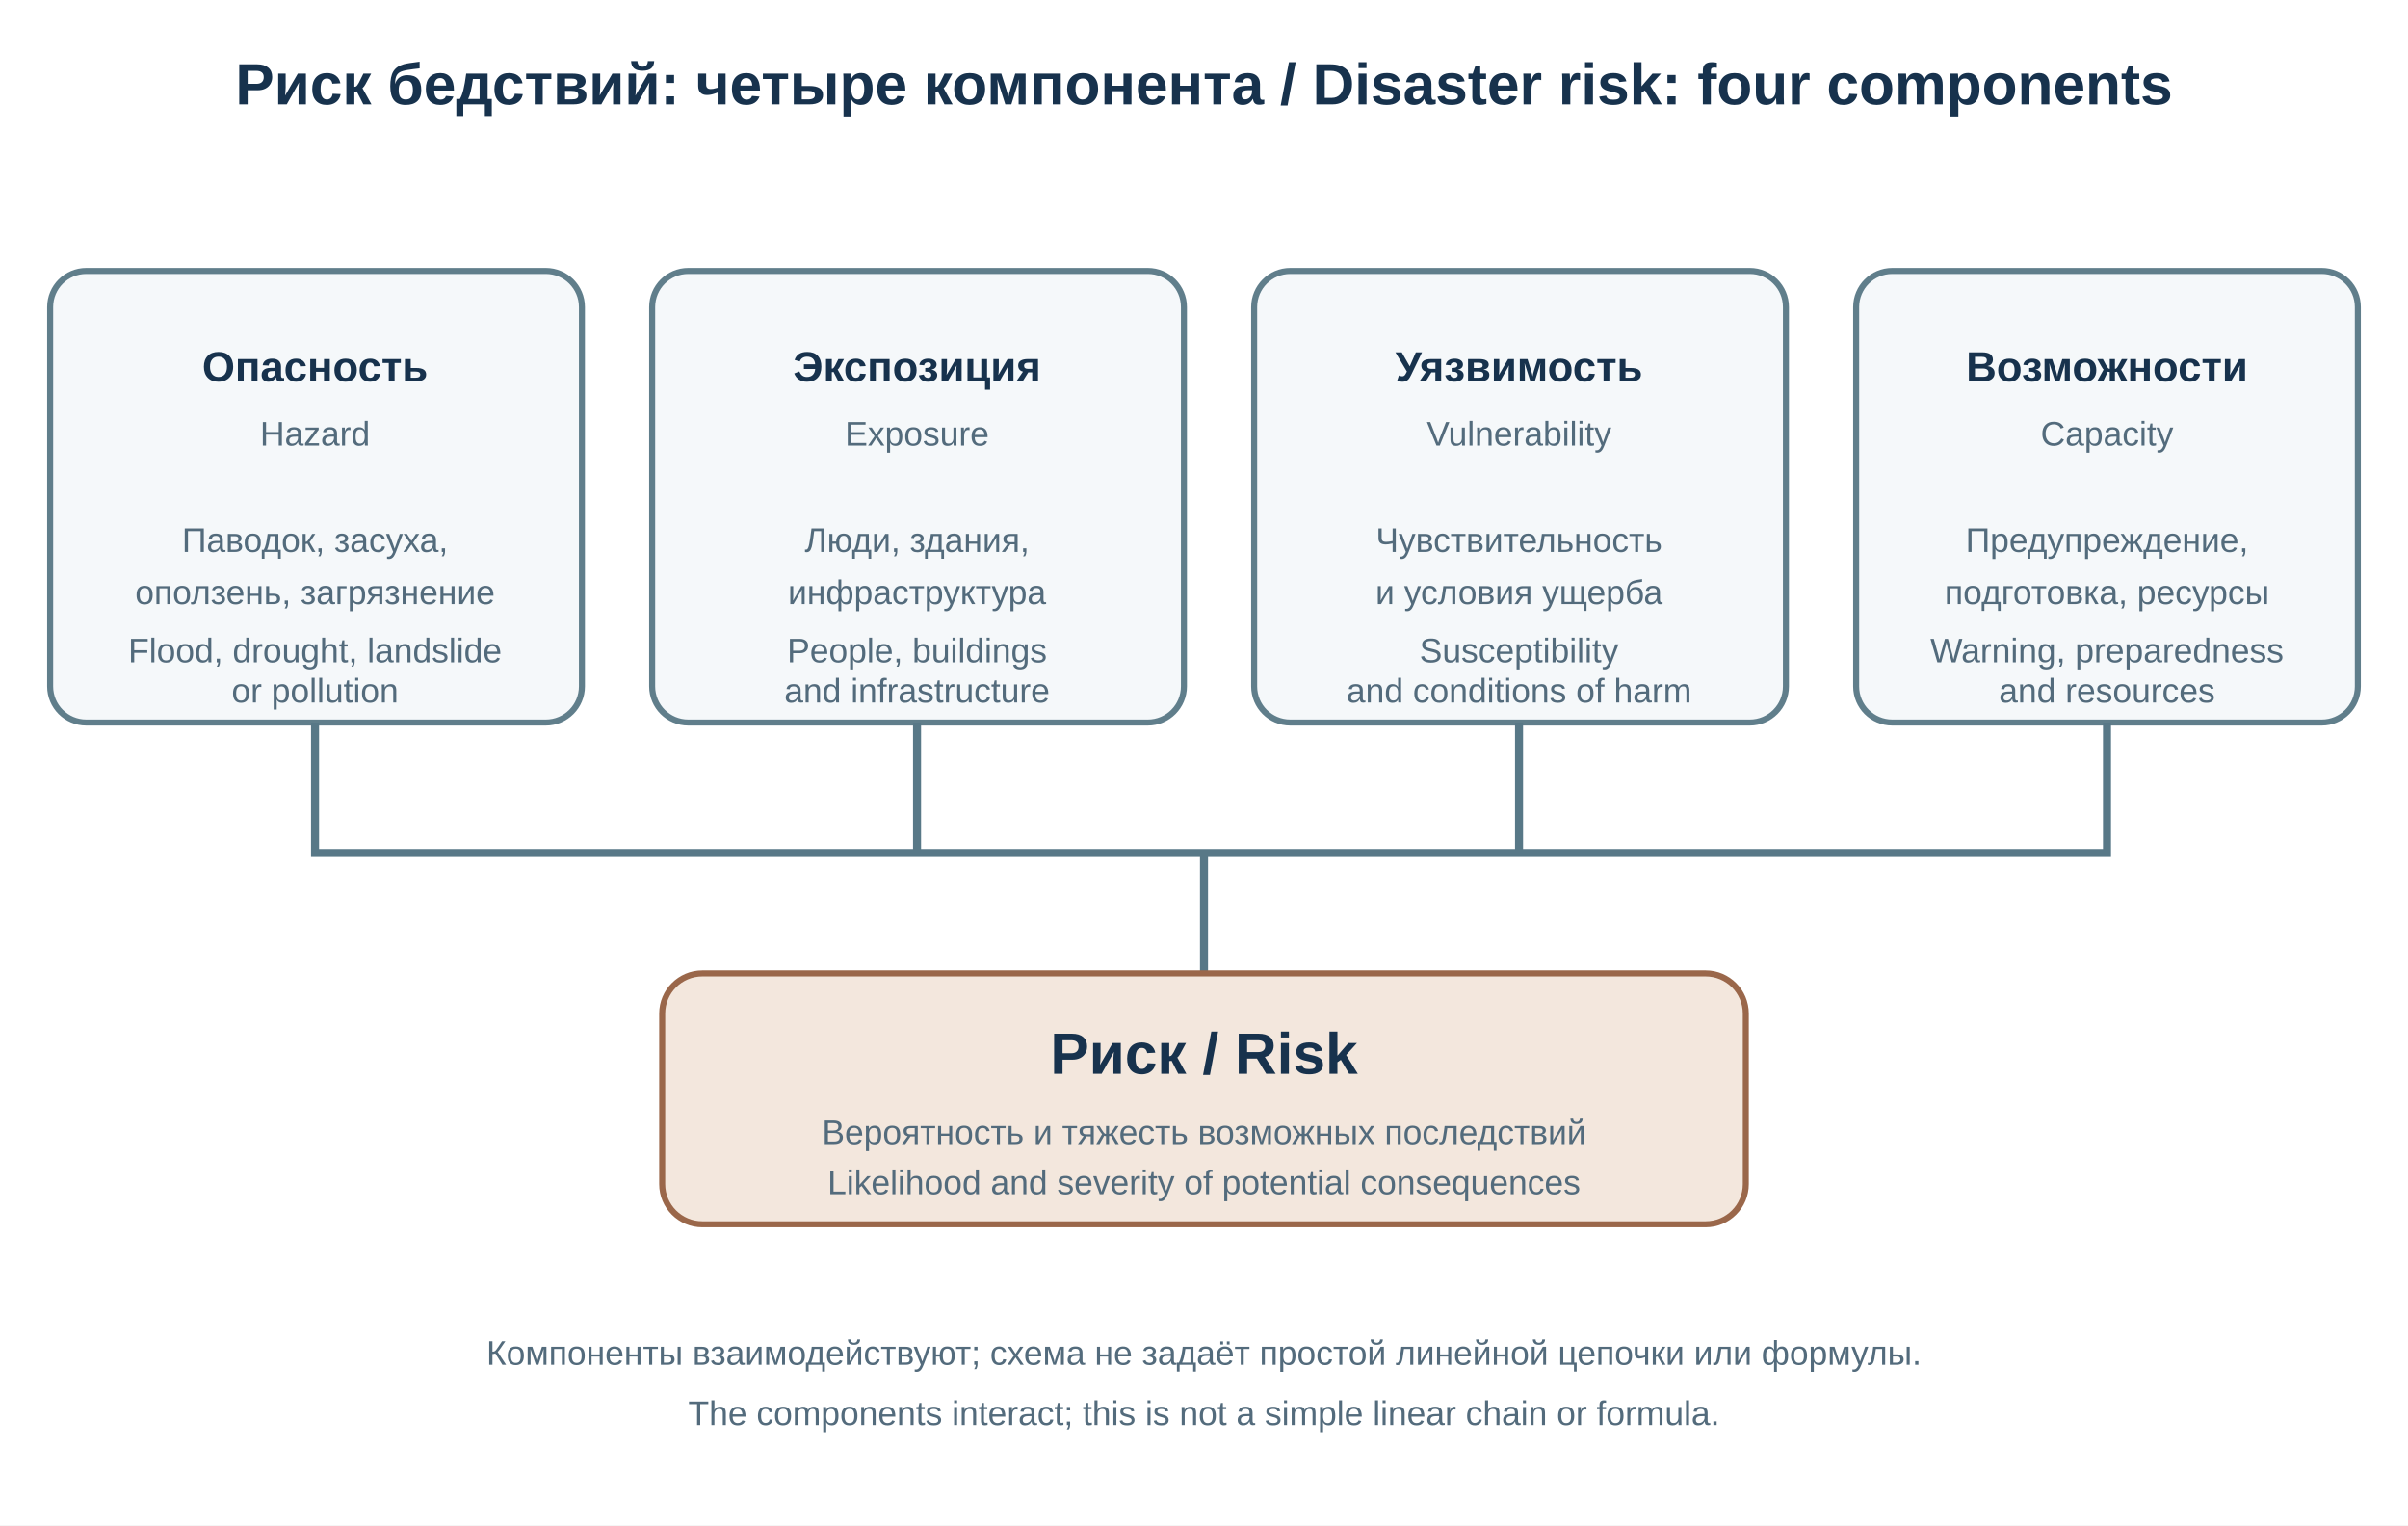
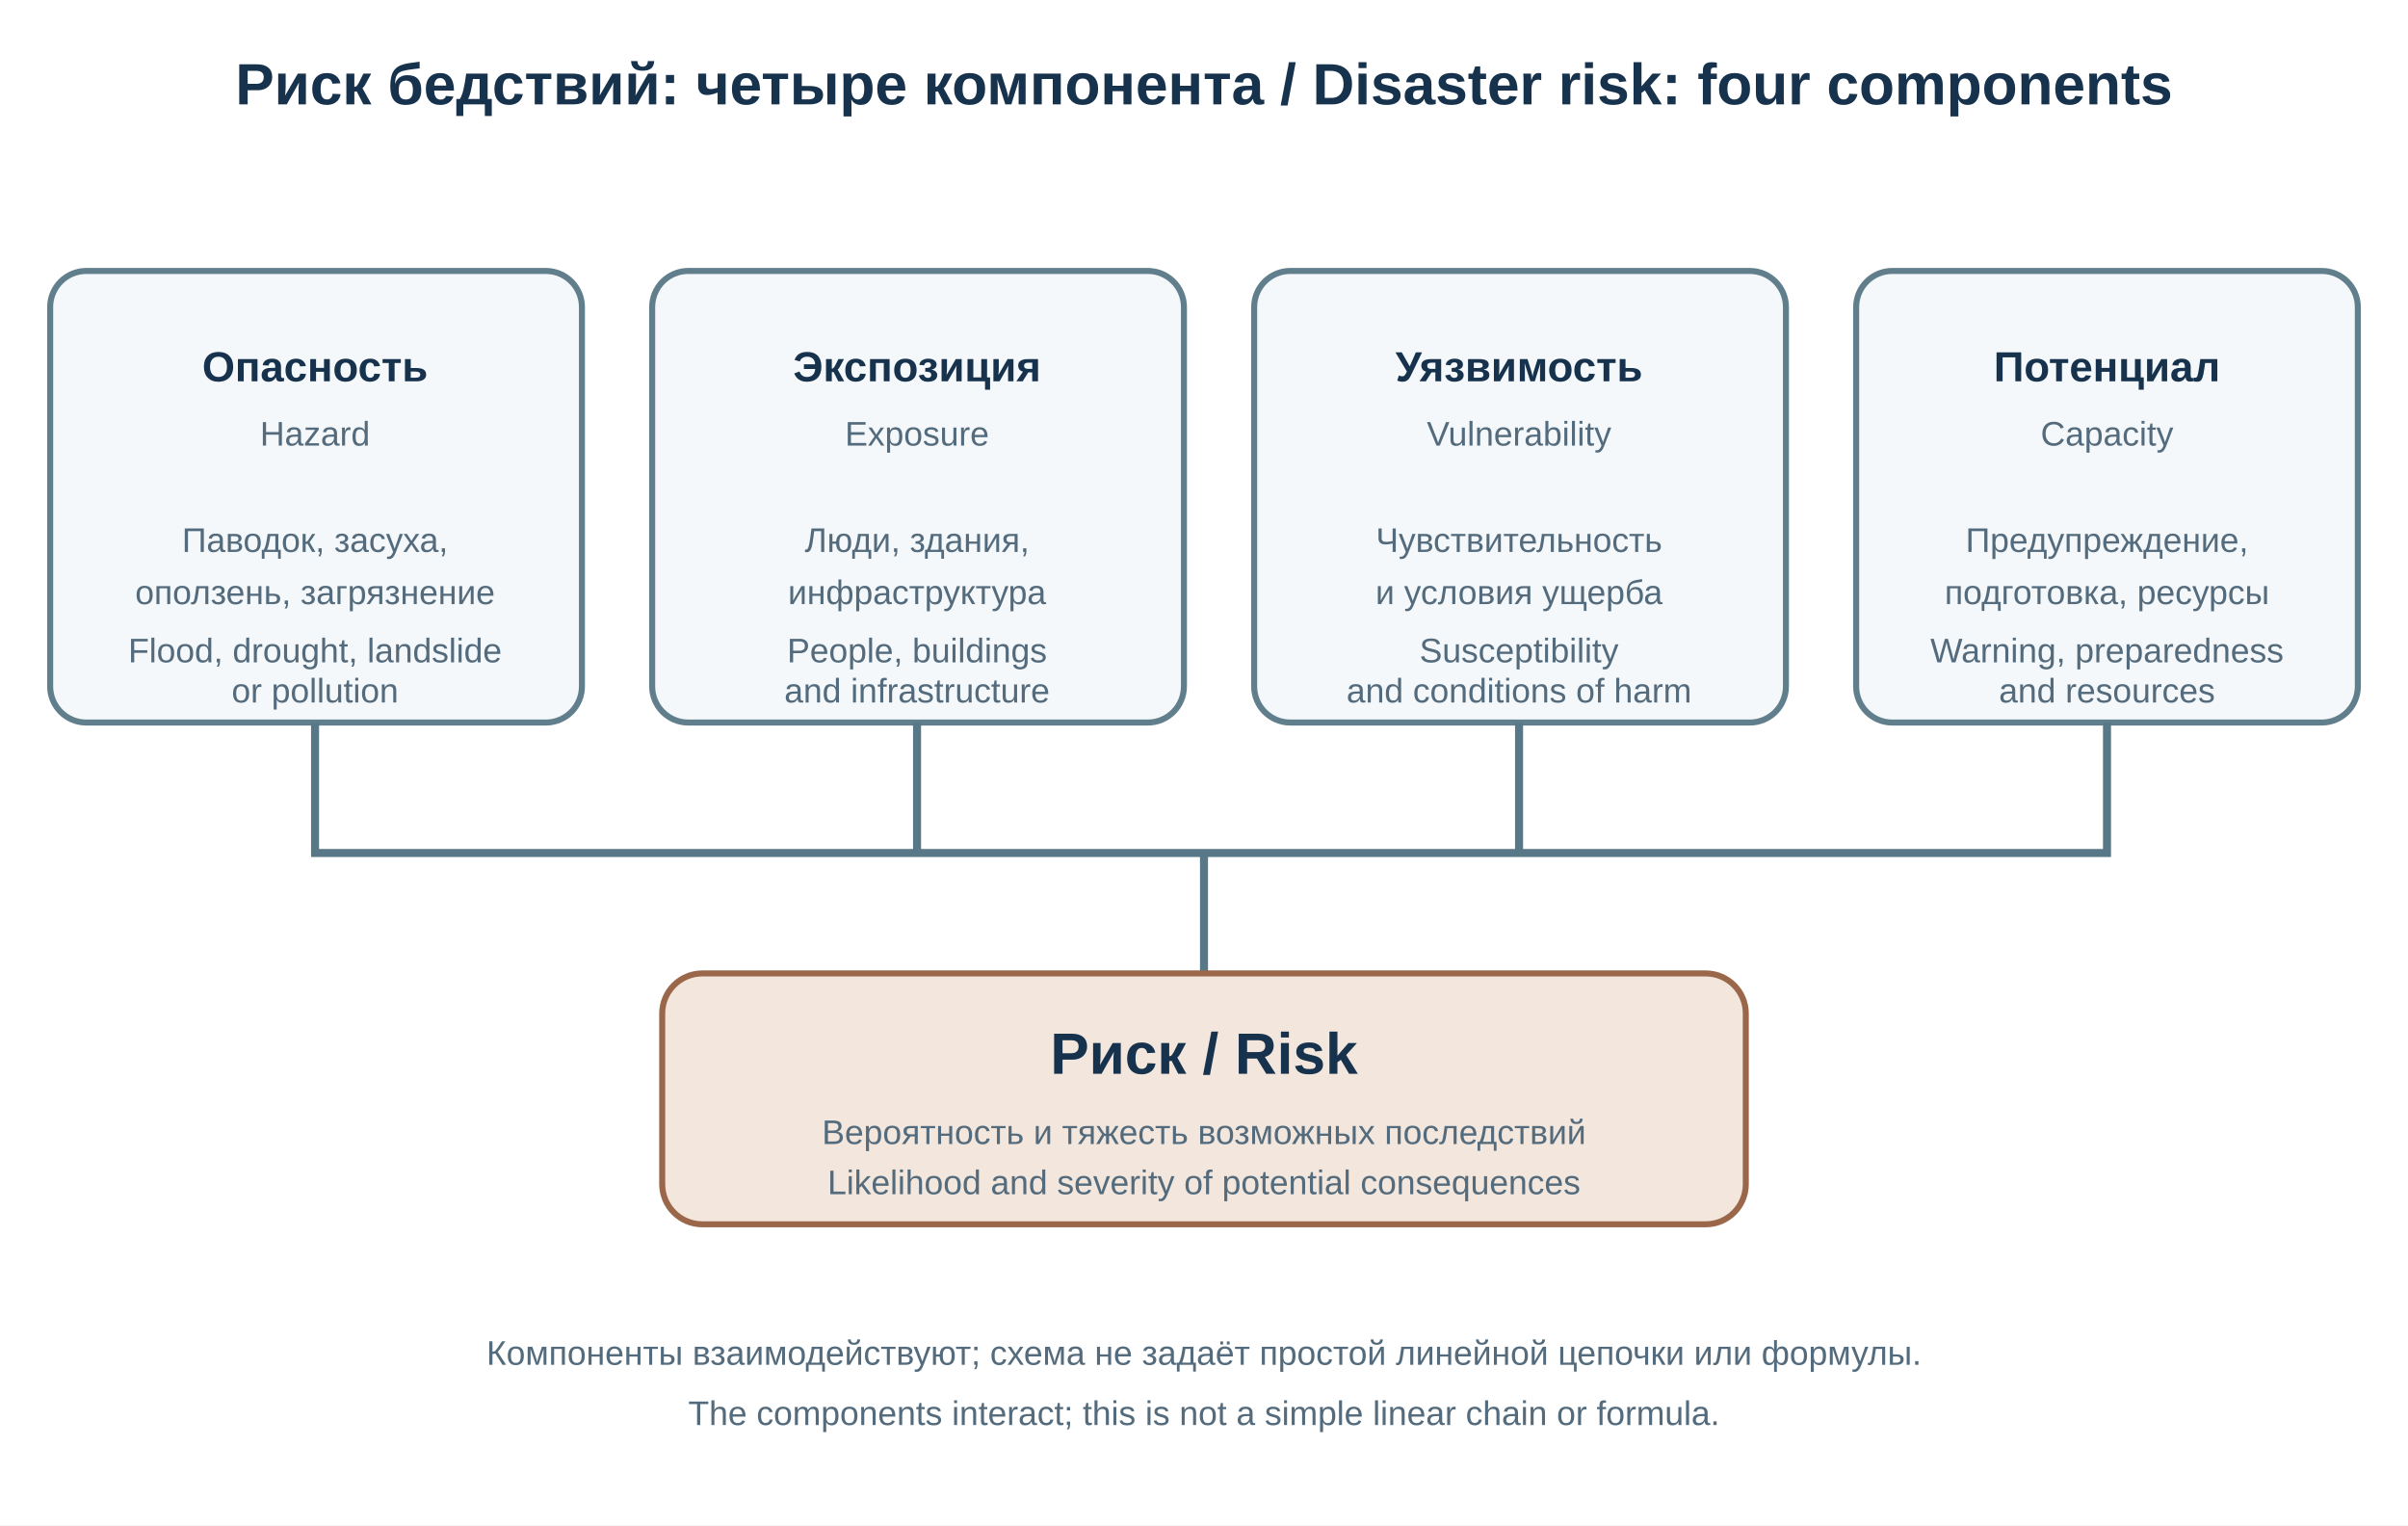
<svg xmlns="http://www.w3.org/2000/svg" viewBox="0 0 1200 760" role="img" aria-labelledby="title desc">
  <style>.h{font:700 29px Arial,sans-serif;fill:#17324d}.t{font:700 21px Arial,sans-serif;fill:#17324d}.s{font:17px Arial,sans-serif;fill:#536b7c}.box{fill:#f5f8fa;stroke:#607e8b;stroke-width:3}.arr{stroke:#587887;stroke-width:4;fill:none}</style>
  <rect width="1200" height="760" fill="#fff" />
  <text x="600" y="52" text-anchor="middle" class="h">Риск бедствий: четыре компонента / Disaster risk: four components</text>
  <g>
    <rect x="25" y="135" width="265" height="225" rx="18" class="box" />
    <text x="157" y="190" text-anchor="middle" class="t">Опасность</text>
    <text x="157" y="222" text-anchor="middle" class="s">Hazard</text>
    <text x="157" y="275" text-anchor="middle" class="s">Паводок, засуха,</text>
    <text x="157" y="301" text-anchor="middle" class="s">оползень, загрязнение</text>
    <text x="157" y="330" text-anchor="middle" class="s">Flood, drought, landslide</text>
    <text x="157" y="350" text-anchor="middle" class="s">or pollution</text>
  </g>
  <g>
    <rect x="325" y="135" width="265" height="225" rx="18" class="box" />
    <text x="457" y="190" text-anchor="middle" class="t">Экспозиция</text>
    <text x="457" y="222" text-anchor="middle" class="s">Exposure</text>
    <text x="457" y="275" text-anchor="middle" class="s">Люди, здания,</text>
    <text x="457" y="301" text-anchor="middle" class="s">инфраструктура</text>
    <text x="457" y="330" text-anchor="middle" class="s">People, buildings</text>
    <text x="457" y="350" text-anchor="middle" class="s">and infrastructure</text>
  </g>
  <g>
    <rect x="625" y="135" width="265" height="225" rx="18" class="box" />
    <text x="757" y="190" text-anchor="middle" class="t">Уязвимость</text>
    <text x="757" y="222" text-anchor="middle" class="s">Vulnerability</text>
    <text x="757" y="275" text-anchor="middle" class="s">Чувствительность</text>
    <text x="757" y="301" text-anchor="middle" class="s">и условия ущерба</text>
    <text x="757" y="330" text-anchor="middle" class="s">Susceptibility</text>
    <text x="757" y="350" text-anchor="middle" class="s">and conditions of harm</text>
  </g>
  <g>
    <rect x="925" y="135" width="250" height="225" rx="18" class="box" />
-     <text x="1050" y="190" text-anchor="middle" class="t">Возможности</text>
+     <text x="1050" y="190" text-anchor="middle" class="t">Потенциал</text>
    <text x="1050" y="222" text-anchor="middle" class="s">Capacity</text>
    <text x="1050" y="275" text-anchor="middle" class="s">Предупреждение,</text>
    <text x="1050" y="301" text-anchor="middle" class="s">подготовка, ресурсы</text>
    <text x="1050" y="330" text-anchor="middle" class="s">Warning, preparedness</text>
    <text x="1050" y="350" text-anchor="middle" class="s">and resources</text>
  </g>
  <path d="M157 360 V425 H600 M457 360 V425 M757 360 V425 M1050 360 V425 H600 V485" class="arr" />
  <rect x="330" y="485" width="540" height="125" rx="20" fill="#f3e7dd" stroke="#9a674a" stroke-width="3" />
  <text x="600" y="535" text-anchor="middle" class="h">Риск / Risk</text>
  <text x="600" y="570" text-anchor="middle" class="s">Вероятность и тяжесть возможных последствий</text>
  <text x="600" y="595" text-anchor="middle" class="s">Likelihood and severity of potential consequences</text>
  <text x="600" y="680" text-anchor="middle" class="s">Компоненты взаимодействуют; схема не задаёт простой линейной цепочки или формулы.</text>
  <text x="600" y="710" text-anchor="middle" class="s">The components interact; this is not a simple linear chain or formula.</text>
</svg>
